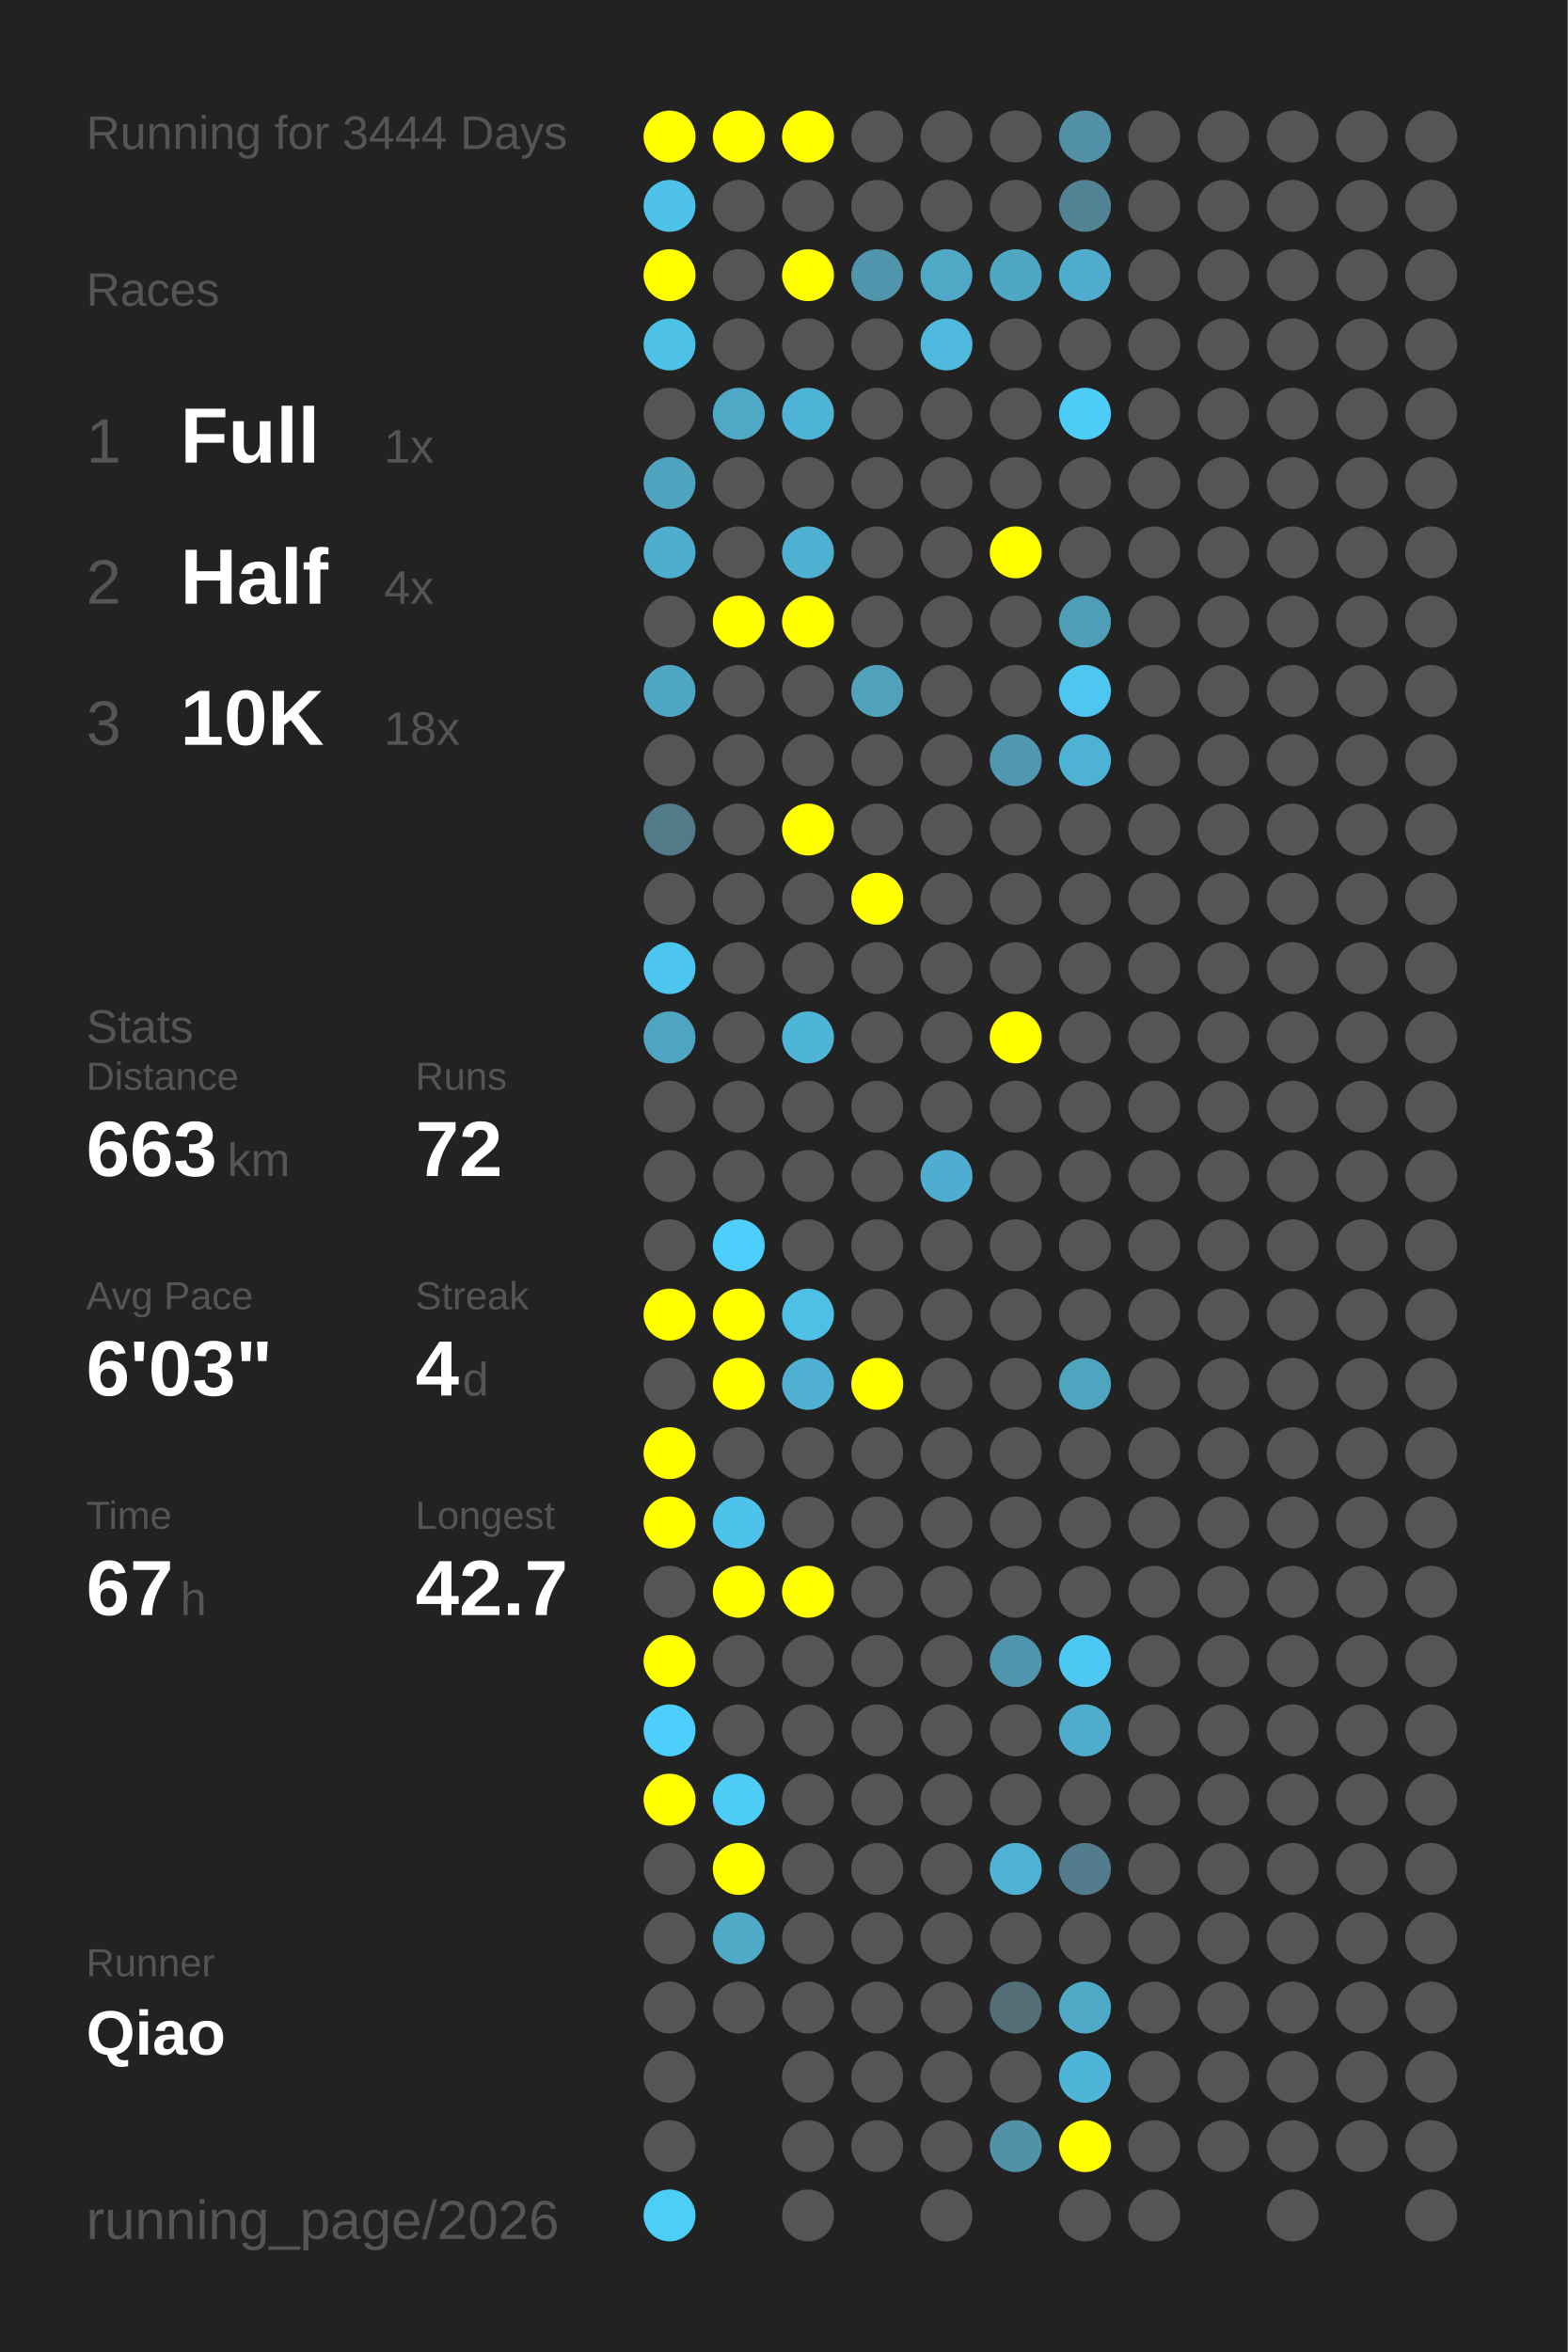
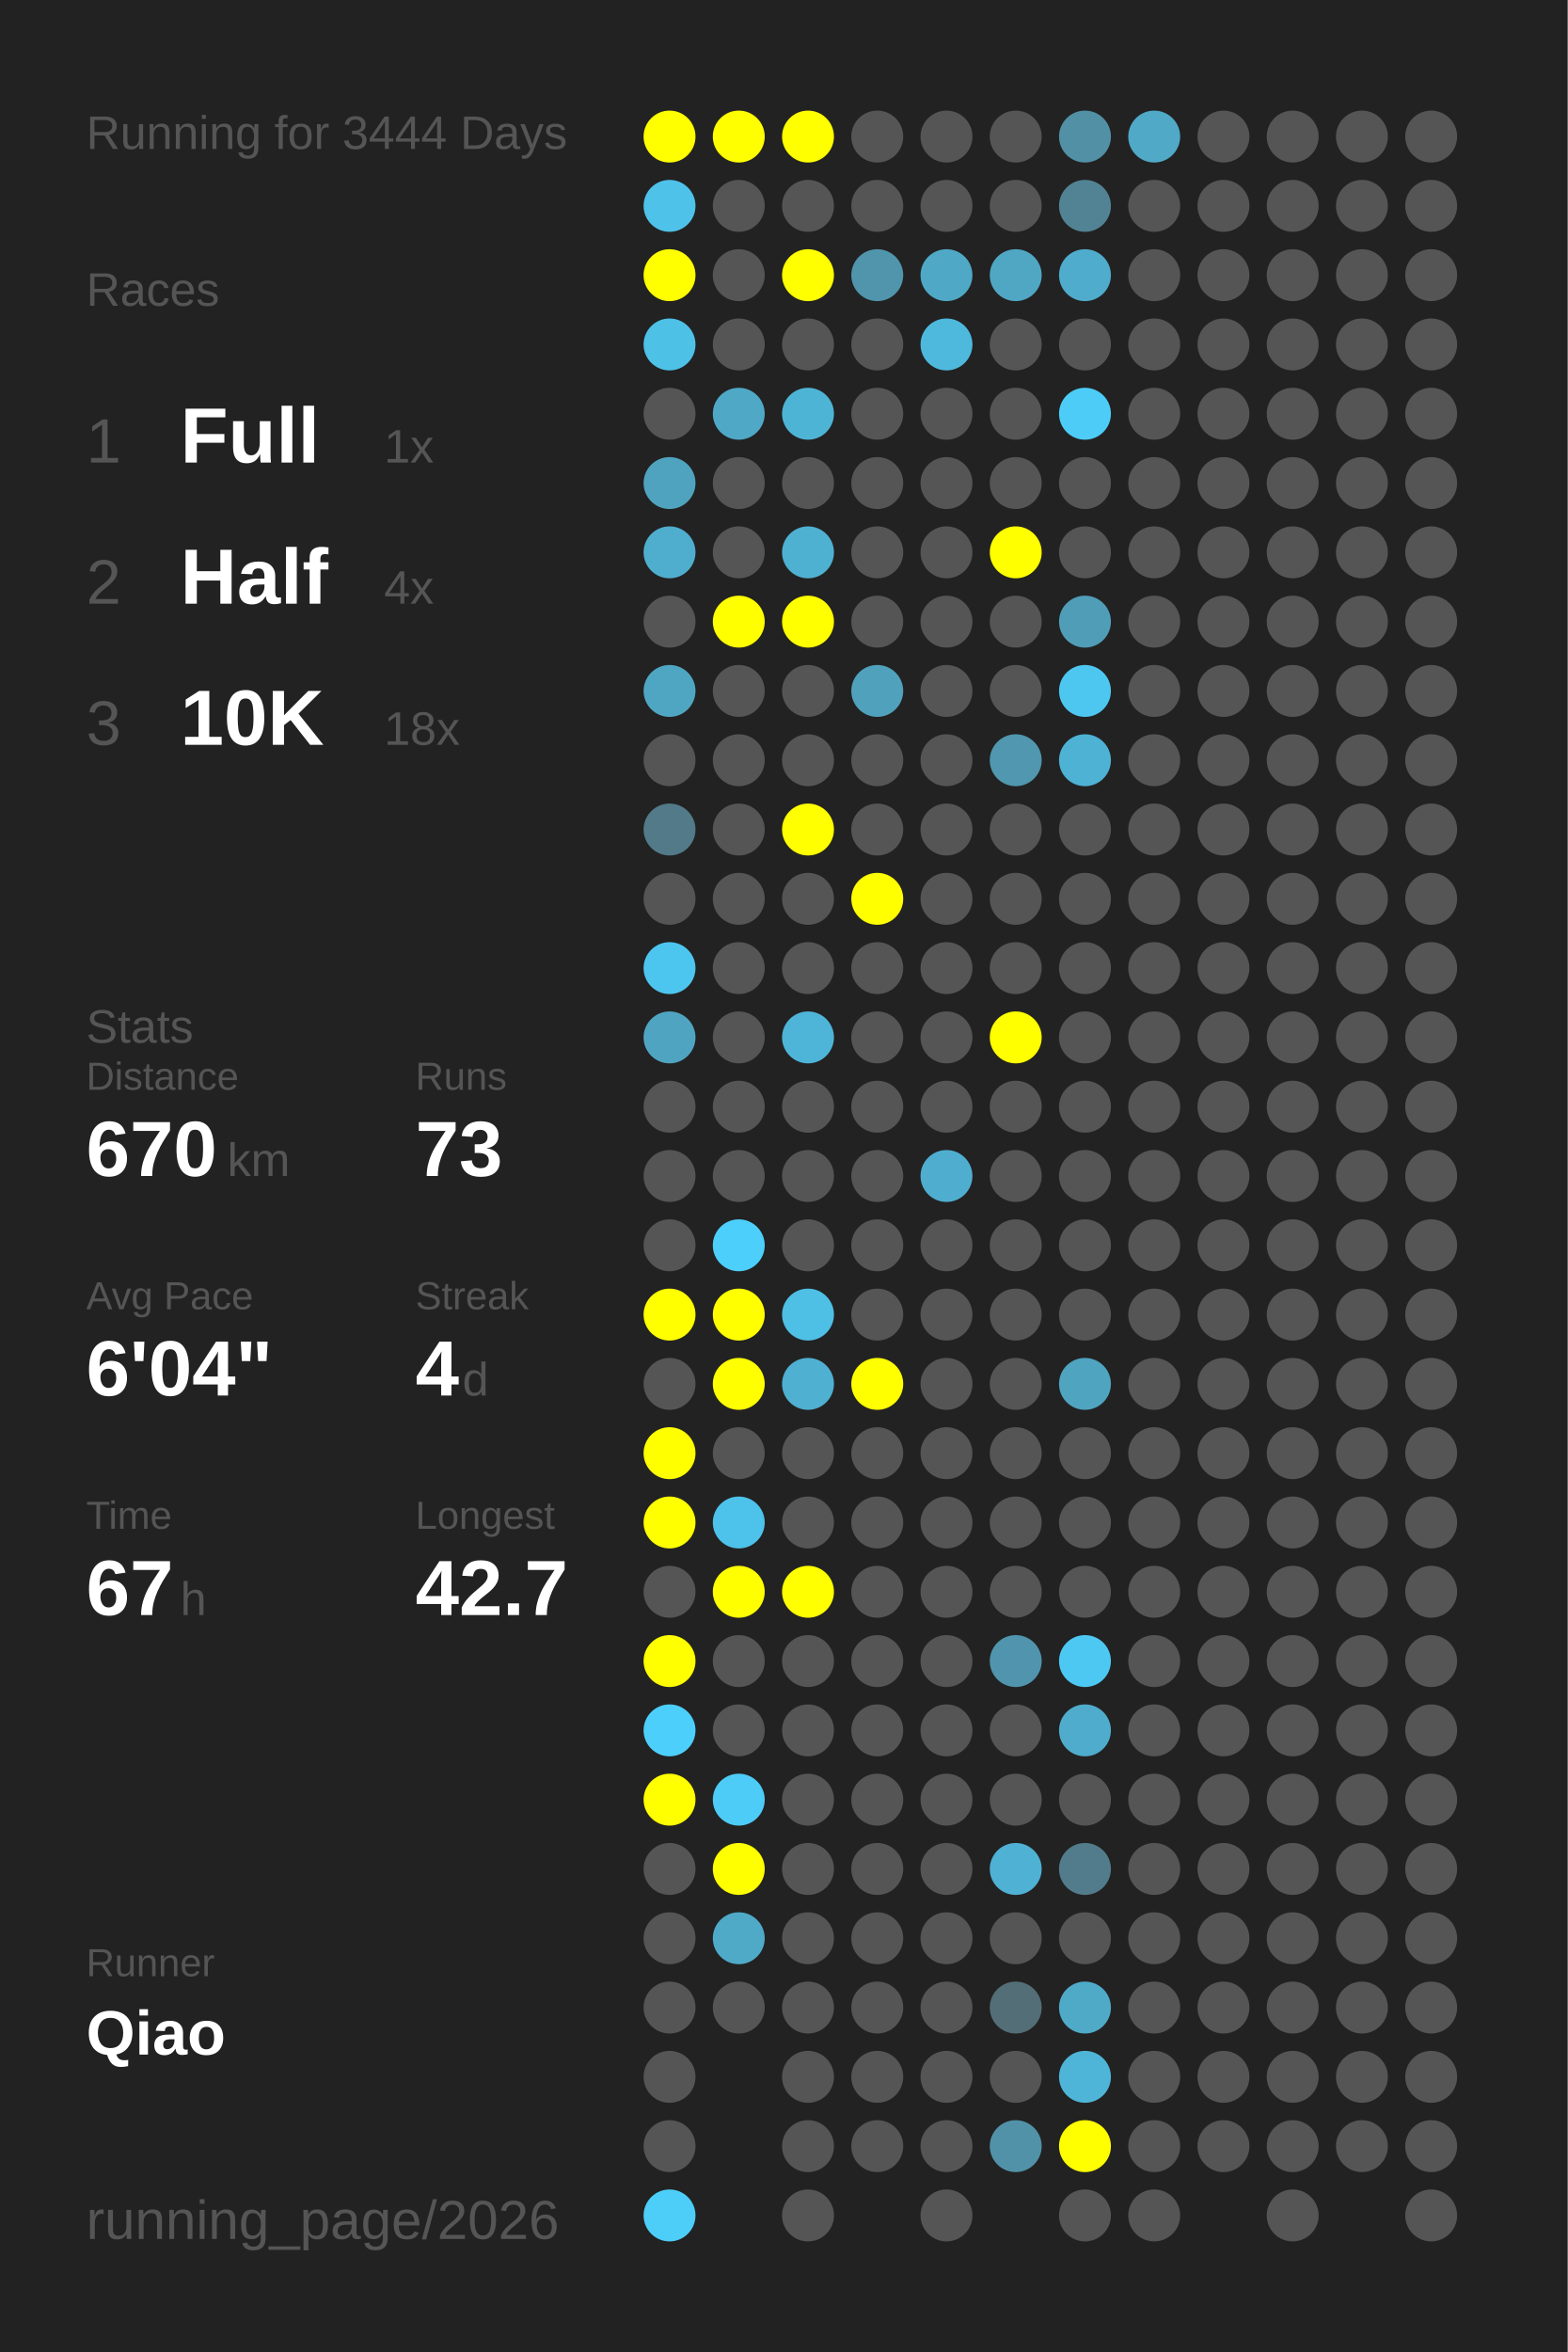
<svg xmlns="http://www.w3.org/2000/svg" baseProfile="full" height="300mm" version="1.1" viewBox="0,0,200,300" width="200mm">
  <defs />
  <rect fill="#222222" height="300" width="200" x="0" y="0" />
  <text fill="#555555" style="font-size:6px; font-family:Arial;" x="11" y="19">Running for 3444 Days</text>
  <text fill="#555555" style="font-size:6px; font-family:Arial;" x="11" y="39">Races</text>
  <text fill="#555555" style="font-size:8px; font-family:Arial;" x="11" y="59">1</text>
  <text fill="#FFFFFF" style="font-size:10px; font-family:Arial; font-weight:bold;" x="23" y="59">Full</text>
  <text fill="#555555" style="font-size:6px; font-family:Arial;" x="49" y="59">1x</text>
  <text fill="#555555" style="font-size:8px; font-family:Arial;" x="11" y="77">2</text>
  <text fill="#FFFFFF" style="font-size:10px; font-family:Arial; font-weight:bold;" x="23" y="77">Half</text>
  <text fill="#555555" style="font-size:6px; font-family:Arial;" x="49" y="77">4x</text>
  <text fill="#555555" style="font-size:8px; font-family:Arial;" x="11" y="95">3</text>
  <text fill="#FFFFFF" style="font-size:10px; font-family:Arial; font-weight:bold;" x="23" y="95">10K</text>
  <text fill="#555555" style="font-size:6px; font-family:Arial;" x="49" y="95">18x</text>
  <text fill="#555555" style="font-size:6px; font-family:Arial;" x="11" y="133">Stats</text>
  <text fill="#555555" style="font-size:5px; font-family:Arial;" x="11" y="139">Distance</text>
-   <text fill="#FFFFFF" style="font-size:10px; font-family:Arial; font-weight:bold;" x="11" y="150">663</text>
+   <text fill="#FFFFFF" style="font-size:10px; font-family:Arial; font-weight:bold;" x="11" y="150">670</text>
  <text fill="#555555" style="font-size:6px; font-family:Arial;" x="29" y="150">km</text>
  <text fill="#555555" style="font-size:5px; font-family:Arial;" x="53" y="139">Runs</text>
-   <text fill="#FFFFFF" style="font-size:10px; font-family:Arial; font-weight:bold;" x="53" y="150">72</text>
+   <text fill="#FFFFFF" style="font-size:10px; font-family:Arial; font-weight:bold;" x="53" y="150">73</text>
  <text fill="#555555" style="font-size:5px; font-family:Arial;" x="11" y="167">Avg Pace</text>
-   <text fill="#FFFFFF" style="font-size:10px; font-family:Arial; font-weight:bold;" x="11" y="178">6'03"</text>
+   <text fill="#FFFFFF" style="font-size:10px; font-family:Arial; font-weight:bold;" x="11" y="178">6'04"</text>
  <text fill="#555555" style="font-size:5px; font-family:Arial;" x="53" y="167">Streak</text>
  <text fill="#FFFFFF" style="font-size:10px; font-family:Arial; font-weight:bold;" x="53" y="178">4</text>
  <text fill="#555555" style="font-size:6px; font-family:Arial;" x="59" y="178">d</text>
  <text fill="#555555" style="font-size:5px; font-family:Arial;" x="11" y="195">Time</text>
  <text fill="#FFFFFF" style="font-size:10px; font-family:Arial; font-weight:bold;" x="11" y="206">67</text>
  <text fill="#555555" style="font-size:6px; font-family:Arial;" x="23" y="206">h</text>
  <text fill="#555555" style="font-size:5px; font-family:Arial;" x="53" y="195">Longest</text>
  <text fill="#FFFFFF" style="font-size:10px; font-family:Arial; font-weight:bold;" x="53" y="206">42.7</text>
  <text fill="#555555" style="font-size:5px; font-family:Arial;" x="11" y="252.065">Runner</text>
  <text fill="#FFFFFF" style="font-size:8px; font-family:Arial; font-weight:bold;" x="11" y="262.065">Qiao</text>
  <text fill="#555555" style="font-size:7px; font-family:Arial;" x="11" y="285.581">running_page/2026</text>
  <circle cx="85.417" cy="17.419" fill="#FFFF00" r="3.312" />
  <circle cx="85.417" cy="26.258" fill="#4ec2e9" r="3.312" />
  <circle cx="85.417" cy="35.097" fill="#FFFF00" r="3.312" />
  <circle cx="85.417" cy="43.935" fill="#4ec1e7" r="3.312" />
  <circle cx="85.417" cy="52.774" fill="#555555" r="3.312" />
  <circle cx="85.417" cy="61.613" fill="#4fa3bf" r="3.312" />
  <circle cx="85.417" cy="70.452" fill="#4faece" r="3.312" />
  <circle cx="85.417" cy="79.29" fill="#555555" r="3.312" />
  <circle cx="85.417" cy="88.129" fill="#4fa6c3" r="3.312" />
  <circle cx="85.417" cy="96.968" fill="#555555" r="3.312" />
  <circle cx="85.417" cy="105.806" fill="#527a88" r="3.312" />
  <circle cx="85.417" cy="114.645" fill="#555555" r="3.312" />
  <circle cx="85.417" cy="123.484" fill="#4dc6ef" r="3.312" />
  <circle cx="85.417" cy="132.323" fill="#4fa5c1" r="3.312" />
  <circle cx="85.417" cy="141.161" fill="#555555" r="3.312" />
  <circle cx="85.417" cy="150" fill="#555555" r="3.312" />
  <circle cx="85.417" cy="158.839" fill="#555555" r="3.312" />
  <circle cx="85.417" cy="167.677" fill="#FFFF00" r="3.312" />
  <circle cx="85.417" cy="176.516" fill="#555555" r="3.312" />
  <circle cx="85.417" cy="185.355" fill="#FFFF00" r="3.312" />
  <circle cx="85.417" cy="194.194" fill="#FFFF00" r="3.312" />
  <circle cx="85.417" cy="203.032" fill="#555555" r="3.312" />
  <circle cx="85.417" cy="211.871" fill="#FFFF00" r="3.312" />
  <circle cx="85.417" cy="220.71" fill="#4dcffb" r="3.312" />
  <circle cx="85.417" cy="229.548" fill="#FFFF00" r="3.312" />
  <circle cx="85.417" cy="238.387" fill="#555555" r="3.312" />
  <circle cx="85.417" cy="247.226" fill="#555555" r="3.312" />
  <circle cx="85.417" cy="256.065" fill="#555555" r="3.312" />
  <circle cx="85.417" cy="264.903" fill="#555555" r="3.312" />
  <circle cx="85.417" cy="273.742" fill="#555555" r="3.312" />
  <circle cx="85.417" cy="282.581" fill="#4dcef9" r="3.312" />
  <circle cx="94.25" cy="17.419" fill="#FFFF00" r="3.312" />
  <circle cx="94.25" cy="26.258" fill="#555555" r="3.312" />
  <circle cx="94.25" cy="35.097" fill="#555555" r="3.312" />
  <circle cx="94.25" cy="43.935" fill="#555555" r="3.312" />
  <circle cx="94.25" cy="52.774" fill="#4fa8c6" r="3.312" />
  <circle cx="94.25" cy="61.613" fill="#555555" r="3.312" />
  <circle cx="94.25" cy="70.452" fill="#555555" r="3.312" />
  <circle cx="94.25" cy="79.29" fill="#FFFF00" r="3.312" />
  <circle cx="94.25" cy="88.129" fill="#555555" r="3.312" />
  <circle cx="94.25" cy="96.968" fill="#555555" r="3.312" />
  <circle cx="94.25" cy="105.806" fill="#555555" r="3.312" />
  <circle cx="94.25" cy="114.645" fill="#555555" r="3.312" />
  <circle cx="94.25" cy="123.484" fill="#555555" r="3.312" />
  <circle cx="94.25" cy="132.323" fill="#555555" r="3.312" />
  <circle cx="94.25" cy="141.161" fill="#555555" r="3.312" />
  <circle cx="94.25" cy="150" fill="#555555" r="3.312" />
  <circle cx="94.25" cy="158.839" fill="#4dcffb" r="3.312" />
  <circle cx="94.25" cy="167.677" fill="#FFFF00" r="3.312" />
  <circle cx="94.25" cy="176.516" fill="#FFFF00" r="3.312" />
  <circle cx="94.25" cy="185.355" fill="#555555" r="3.312" />
  <circle cx="94.25" cy="194.194" fill="#4dc2ea" r="3.312" />
  <circle cx="94.25" cy="203.032" fill="#FFFF00" r="3.312" />
  <circle cx="94.25" cy="211.871" fill="#555555" r="3.312" />
  <circle cx="94.25" cy="220.71" fill="#555555" r="3.312" />
  <circle cx="94.25" cy="229.548" fill="#4dccf7" r="3.312" />
  <circle cx="94.25" cy="238.387" fill="#FFFF00" r="3.312" />
  <circle cx="94.25" cy="247.226" fill="#4faac8" r="3.312" />
  <circle cx="94.25" cy="256.065" fill="#555555" r="3.312" />
  <circle cx="103.083" cy="17.419" fill="#FFFF00" r="3.312" />
  <circle cx="103.083" cy="26.258" fill="#555555" r="3.312" />
  <circle cx="103.083" cy="35.097" fill="#FFFF00" r="3.312" />
  <circle cx="103.083" cy="43.935" fill="#555555" r="3.312" />
  <circle cx="103.083" cy="52.774" fill="#4eb4d6" r="3.312" />
  <circle cx="103.083" cy="61.613" fill="#555555" r="3.312" />
  <circle cx="103.083" cy="70.452" fill="#4fb1d2" r="3.312" />
  <circle cx="103.083" cy="79.29" fill="#FFFF00" r="3.312" />
  <circle cx="103.083" cy="88.129" fill="#555555" r="3.312" />
  <circle cx="103.083" cy="96.968" fill="#555555" r="3.312" />
  <circle cx="103.083" cy="105.806" fill="#FFFF00" r="3.312" />
  <circle cx="103.083" cy="114.645" fill="#555555" r="3.312" />
  <circle cx="103.083" cy="123.484" fill="#555555" r="3.312" />
  <circle cx="103.083" cy="132.323" fill="#4eb5d8" r="3.312" />
  <circle cx="103.083" cy="141.161" fill="#555555" r="3.312" />
  <circle cx="103.083" cy="150" fill="#555555" r="3.312" />
  <circle cx="103.083" cy="158.839" fill="#555555" r="3.312" />
  <circle cx="103.083" cy="167.677" fill="#4ebfe5" r="3.312" />
  <circle cx="103.083" cy="176.516" fill="#4fb0d1" r="3.312" />
  <circle cx="103.083" cy="185.355" fill="#555555" r="3.312" />
  <circle cx="103.083" cy="194.194" fill="#555555" r="3.312" />
  <circle cx="103.083" cy="203.032" fill="#FFFF00" r="3.312" />
  <circle cx="103.083" cy="211.871" fill="#555555" r="3.312" />
  <circle cx="103.083" cy="220.71" fill="#555555" r="3.312" />
  <circle cx="103.083" cy="229.548" fill="#555555" r="3.312" />
  <circle cx="103.083" cy="238.387" fill="#555555" r="3.312" />
  <circle cx="103.083" cy="247.226" fill="#555555" r="3.312" />
  <circle cx="103.083" cy="256.065" fill="#555555" r="3.312" />
  <circle cx="103.083" cy="264.903" fill="#555555" r="3.312" />
  <circle cx="103.083" cy="273.742" fill="#555555" r="3.312" />
  <circle cx="103.083" cy="282.581" fill="#555555" r="3.312" />
  <circle cx="111.917" cy="17.419" fill="#555555" r="3.312" />
  <circle cx="111.917" cy="26.258" fill="#555555" r="3.312" />
  <circle cx="111.917" cy="35.097" fill="#5095ac" r="3.312" />
  <circle cx="111.917" cy="43.935" fill="#555555" r="3.312" />
  <circle cx="111.917" cy="52.774" fill="#555555" r="3.312" />
  <circle cx="111.917" cy="61.613" fill="#555555" r="3.312" />
  <circle cx="111.917" cy="70.452" fill="#555555" r="3.312" />
  <circle cx="111.917" cy="79.29" fill="#555555" r="3.312" />
  <circle cx="111.917" cy="88.129" fill="#50a1bc" r="3.312" />
  <circle cx="111.917" cy="96.968" fill="#555555" r="3.312" />
  <circle cx="111.917" cy="105.806" fill="#555555" r="3.312" />
  <circle cx="111.917" cy="114.645" fill="#FFFF00" r="3.312" />
  <circle cx="111.917" cy="123.484" fill="#555555" r="3.312" />
  <circle cx="111.917" cy="132.323" fill="#555555" r="3.312" />
  <circle cx="111.917" cy="141.161" fill="#555555" r="3.312" />
  <circle cx="111.917" cy="150" fill="#555555" r="3.312" />
  <circle cx="111.917" cy="158.839" fill="#555555" r="3.312" />
  <circle cx="111.917" cy="167.677" fill="#555555" r="3.312" />
  <circle cx="111.917" cy="176.516" fill="#FFFF00" r="3.312" />
  <circle cx="111.917" cy="185.355" fill="#555555" r="3.312" />
  <circle cx="111.917" cy="194.194" fill="#555555" r="3.312" />
  <circle cx="111.917" cy="203.032" fill="#555555" r="3.312" />
  <circle cx="111.917" cy="211.871" fill="#555555" r="3.312" />
  <circle cx="111.917" cy="220.71" fill="#555555" r="3.312" />
  <circle cx="111.917" cy="229.548" fill="#555555" r="3.312" />
  <circle cx="111.917" cy="238.387" fill="#555555" r="3.312" />
  <circle cx="111.917" cy="247.226" fill="#555555" r="3.312" />
  <circle cx="111.917" cy="256.065" fill="#555555" r="3.312" />
  <circle cx="111.917" cy="264.903" fill="#555555" r="3.312" />
  <circle cx="111.917" cy="273.742" fill="#555555" r="3.312" />
  <circle cx="120.75" cy="17.419" fill="#555555" r="3.312" />
  <circle cx="120.75" cy="26.258" fill="#555555" r="3.312" />
  <circle cx="120.75" cy="35.097" fill="#4fa8c6" r="3.312" />
  <circle cx="120.75" cy="43.935" fill="#4eb9dd" r="3.312" />
  <circle cx="120.75" cy="52.774" fill="#555555" r="3.312" />
  <circle cx="120.75" cy="61.613" fill="#555555" r="3.312" />
  <circle cx="120.75" cy="70.452" fill="#555555" r="3.312" />
  <circle cx="120.75" cy="79.29" fill="#555555" r="3.312" />
  <circle cx="120.75" cy="88.129" fill="#555555" r="3.312" />
  <circle cx="120.75" cy="96.968" fill="#555555" r="3.312" />
  <circle cx="120.75" cy="105.806" fill="#555555" r="3.312" />
  <circle cx="120.75" cy="114.645" fill="#555555" r="3.312" />
  <circle cx="120.75" cy="123.484" fill="#555555" r="3.312" />
  <circle cx="120.75" cy="132.323" fill="#555555" r="3.312" />
  <circle cx="120.75" cy="141.161" fill="#555555" r="3.312" />
  <circle cx="120.75" cy="150" fill="#4faecf" r="3.312" />
  <circle cx="120.75" cy="158.839" fill="#555555" r="3.312" />
  <circle cx="120.75" cy="167.677" fill="#555555" r="3.312" />
  <circle cx="120.75" cy="176.516" fill="#555555" r="3.312" />
  <circle cx="120.75" cy="185.355" fill="#555555" r="3.312" />
  <circle cx="120.75" cy="194.194" fill="#555555" r="3.312" />
  <circle cx="120.75" cy="203.032" fill="#555555" r="3.312" />
  <circle cx="120.75" cy="211.871" fill="#555555" r="3.312" />
  <circle cx="120.75" cy="220.71" fill="#555555" r="3.312" />
  <circle cx="120.75" cy="229.548" fill="#555555" r="3.312" />
  <circle cx="120.75" cy="238.387" fill="#555555" r="3.312" />
  <circle cx="120.75" cy="247.226" fill="#555555" r="3.312" />
  <circle cx="120.75" cy="256.065" fill="#555555" r="3.312" />
  <circle cx="120.75" cy="264.903" fill="#555555" r="3.312" />
  <circle cx="120.75" cy="273.742" fill="#555555" r="3.312" />
  <circle cx="120.75" cy="282.581" fill="#555555" r="3.312" />
  <circle cx="129.583" cy="17.419" fill="#555555" r="3.312" />
  <circle cx="129.583" cy="26.258" fill="#555555" r="3.312" />
  <circle cx="129.583" cy="35.097" fill="#4fa7c4" r="3.312" />
  <circle cx="129.583" cy="43.935" fill="#555555" r="3.312" />
  <circle cx="129.583" cy="52.774" fill="#555555" r="3.312" />
  <circle cx="129.583" cy="61.613" fill="#555555" r="3.312" />
  <circle cx="129.583" cy="70.452" fill="#FFFF00" r="3.312" />
  <circle cx="129.583" cy="79.29" fill="#555555" r="3.312" />
  <circle cx="129.583" cy="88.129" fill="#555555" r="3.312" />
  <circle cx="129.583" cy="96.968" fill="#5097af" r="3.312" />
  <circle cx="129.583" cy="105.806" fill="#555555" r="3.312" />
  <circle cx="129.583" cy="114.645" fill="#555555" r="3.312" />
  <circle cx="129.583" cy="123.484" fill="#555555" r="3.312" />
  <circle cx="129.583" cy="132.323" fill="#FFFF00" r="3.312" />
  <circle cx="129.583" cy="141.161" fill="#555555" r="3.312" />
  <circle cx="129.583" cy="150" fill="#555555" r="3.312" />
  <circle cx="129.583" cy="158.839" fill="#555555" r="3.312" />
  <circle cx="129.583" cy="167.677" fill="#555555" r="3.312" />
  <circle cx="129.583" cy="176.516" fill="#555555" r="3.312" />
  <circle cx="129.583" cy="185.355" fill="#555555" r="3.312" />
  <circle cx="129.583" cy="194.194" fill="#555555" r="3.312" />
  <circle cx="129.583" cy="203.032" fill="#555555" r="3.312" />
  <circle cx="129.583" cy="211.871" fill="#5095ad" r="3.312" />
  <circle cx="129.583" cy="220.71" fill="#555555" r="3.312" />
  <circle cx="129.583" cy="229.548" fill="#555555" r="3.312" />
  <circle cx="129.583" cy="238.387" fill="#4fb1d3" r="3.312" />
  <circle cx="129.583" cy="247.226" fill="#555555" r="3.312" />
  <circle cx="129.583" cy="256.065" fill="#536e77" r="3.312" />
  <circle cx="129.583" cy="264.903" fill="#555555" r="3.312" />
  <circle cx="129.583" cy="273.742" fill="#5192a8" r="3.312" />
  <circle cx="138.417" cy="17.419" fill="#5190a5" r="3.312" />
  <circle cx="138.417" cy="26.258" fill="#528394" r="3.312" />
  <circle cx="138.417" cy="35.097" fill="#4faccc" r="3.312" />
  <circle cx="138.417" cy="43.935" fill="#555555" r="3.312" />
  <circle cx="138.417" cy="52.774" fill="#4dccf7" r="3.312" />
  <circle cx="138.417" cy="61.613" fill="#555555" r="3.312" />
  <circle cx="138.417" cy="70.452" fill="#555555" r="3.312" />
  <circle cx="138.417" cy="79.29" fill="#509db7" r="3.312" />
  <circle cx="138.417" cy="88.129" fill="#4dc7f0" r="3.312" />
  <circle cx="138.417" cy="96.968" fill="#4eb2d4" r="3.312" />
  <circle cx="138.417" cy="105.806" fill="#555555" r="3.312" />
  <circle cx="138.417" cy="114.645" fill="#555555" r="3.312" />
  <circle cx="138.417" cy="123.484" fill="#555555" r="3.312" />
  <circle cx="138.417" cy="132.323" fill="#555555" r="3.312" />
  <circle cx="138.417" cy="141.161" fill="#555555" r="3.312" />
  <circle cx="138.417" cy="150" fill="#555555" r="3.312" />
  <circle cx="138.417" cy="158.839" fill="#555555" r="3.312" />
  <circle cx="138.417" cy="167.677" fill="#555555" r="3.312" />
  <circle cx="138.417" cy="176.516" fill="#4fa4c0" r="3.312" />
  <circle cx="138.417" cy="185.355" fill="#555555" r="3.312" />
  <circle cx="138.417" cy="194.194" fill="#555555" r="3.312" />
  <circle cx="138.417" cy="203.032" fill="#555555" r="3.312" />
  <circle cx="138.417" cy="211.871" fill="#4dc8f2" r="3.312" />
  <circle cx="138.417" cy="220.71" fill="#4faccc" r="3.312" />
  <circle cx="138.417" cy="229.548" fill="#555555" r="3.312" />
  <circle cx="138.417" cy="238.387" fill="#527c8b" r="3.312" />
  <circle cx="138.417" cy="247.226" fill="#555555" r="3.312" />
  <circle cx="138.417" cy="256.065" fill="#4faac8" r="3.312" />
  <circle cx="138.417" cy="264.903" fill="#4eb5d8" r="3.312" />
  <circle cx="138.417" cy="273.742" fill="#FFFF00" r="3.312" />
  <circle cx="138.417" cy="282.581" fill="#555555" r="3.312" />
-   <circle cx="147.25" cy="17.419" fill="#555555" r="3.312" />
+   <circle cx="147.25" cy="17.419" fill="#4fa9c7" r="3.312" />
  <circle cx="147.25" cy="26.258" fill="#555555" r="3.312" />
  <circle cx="147.25" cy="35.097" fill="#555555" r="3.312" />
  <circle cx="147.25" cy="43.935" fill="#555555" r="3.312" />
  <circle cx="147.25" cy="52.774" fill="#555555" r="3.312" />
  <circle cx="147.25" cy="61.613" fill="#555555" r="3.312" />
  <circle cx="147.25" cy="70.452" fill="#555555" r="3.312" />
  <circle cx="147.25" cy="79.29" fill="#555555" r="3.312" />
  <circle cx="147.25" cy="88.129" fill="#555555" r="3.312" />
  <circle cx="147.25" cy="96.968" fill="#555555" r="3.312" />
  <circle cx="147.25" cy="105.806" fill="#555555" r="3.312" />
  <circle cx="147.25" cy="114.645" fill="#555555" r="3.312" />
  <circle cx="147.25" cy="123.484" fill="#555555" r="3.312" />
  <circle cx="147.25" cy="132.323" fill="#555555" r="3.312" />
  <circle cx="147.25" cy="141.161" fill="#555555" r="3.312" />
  <circle cx="147.25" cy="150" fill="#555555" r="3.312" />
  <circle cx="147.25" cy="158.839" fill="#555555" r="3.312" />
  <circle cx="147.25" cy="167.677" fill="#555555" r="3.312" />
  <circle cx="147.25" cy="176.516" fill="#555555" r="3.312" />
  <circle cx="147.25" cy="185.355" fill="#555555" r="3.312" />
  <circle cx="147.25" cy="194.194" fill="#555555" r="3.312" />
  <circle cx="147.25" cy="203.032" fill="#555555" r="3.312" />
  <circle cx="147.25" cy="211.871" fill="#555555" r="3.312" />
  <circle cx="147.25" cy="220.71" fill="#555555" r="3.312" />
  <circle cx="147.25" cy="229.548" fill="#555555" r="3.312" />
  <circle cx="147.25" cy="238.387" fill="#555555" r="3.312" />
  <circle cx="147.25" cy="247.226" fill="#555555" r="3.312" />
  <circle cx="147.25" cy="256.065" fill="#555555" r="3.312" />
  <circle cx="147.25" cy="264.903" fill="#555555" r="3.312" />
  <circle cx="147.25" cy="273.742" fill="#555555" r="3.312" />
  <circle cx="147.25" cy="282.581" fill="#555555" r="3.312" />
  <circle cx="156.083" cy="17.419" fill="#555555" r="3.312" />
  <circle cx="156.083" cy="26.258" fill="#555555" r="3.312" />
  <circle cx="156.083" cy="35.097" fill="#555555" r="3.312" />
  <circle cx="156.083" cy="43.935" fill="#555555" r="3.312" />
  <circle cx="156.083" cy="52.774" fill="#555555" r="3.312" />
  <circle cx="156.083" cy="61.613" fill="#555555" r="3.312" />
  <circle cx="156.083" cy="70.452" fill="#555555" r="3.312" />
  <circle cx="156.083" cy="79.29" fill="#555555" r="3.312" />
  <circle cx="156.083" cy="88.129" fill="#555555" r="3.312" />
  <circle cx="156.083" cy="96.968" fill="#555555" r="3.312" />
  <circle cx="156.083" cy="105.806" fill="#555555" r="3.312" />
  <circle cx="156.083" cy="114.645" fill="#555555" r="3.312" />
  <circle cx="156.083" cy="123.484" fill="#555555" r="3.312" />
  <circle cx="156.083" cy="132.323" fill="#555555" r="3.312" />
  <circle cx="156.083" cy="141.161" fill="#555555" r="3.312" />
  <circle cx="156.083" cy="150" fill="#555555" r="3.312" />
  <circle cx="156.083" cy="158.839" fill="#555555" r="3.312" />
  <circle cx="156.083" cy="167.677" fill="#555555" r="3.312" />
  <circle cx="156.083" cy="176.516" fill="#555555" r="3.312" />
  <circle cx="156.083" cy="185.355" fill="#555555" r="3.312" />
  <circle cx="156.083" cy="194.194" fill="#555555" r="3.312" />
  <circle cx="156.083" cy="203.032" fill="#555555" r="3.312" />
  <circle cx="156.083" cy="211.871" fill="#555555" r="3.312" />
  <circle cx="156.083" cy="220.71" fill="#555555" r="3.312" />
  <circle cx="156.083" cy="229.548" fill="#555555" r="3.312" />
  <circle cx="156.083" cy="238.387" fill="#555555" r="3.312" />
  <circle cx="156.083" cy="247.226" fill="#555555" r="3.312" />
  <circle cx="156.083" cy="256.065" fill="#555555" r="3.312" />
  <circle cx="156.083" cy="264.903" fill="#555555" r="3.312" />
  <circle cx="156.083" cy="273.742" fill="#555555" r="3.312" />
  <circle cx="164.917" cy="17.419" fill="#555555" r="3.312" />
  <circle cx="164.917" cy="26.258" fill="#555555" r="3.312" />
  <circle cx="164.917" cy="35.097" fill="#555555" r="3.312" />
  <circle cx="164.917" cy="43.935" fill="#555555" r="3.312" />
  <circle cx="164.917" cy="52.774" fill="#555555" r="3.312" />
  <circle cx="164.917" cy="61.613" fill="#555555" r="3.312" />
  <circle cx="164.917" cy="70.452" fill="#555555" r="3.312" />
  <circle cx="164.917" cy="79.29" fill="#555555" r="3.312" />
  <circle cx="164.917" cy="88.129" fill="#555555" r="3.312" />
  <circle cx="164.917" cy="96.968" fill="#555555" r="3.312" />
  <circle cx="164.917" cy="105.806" fill="#555555" r="3.312" />
  <circle cx="164.917" cy="114.645" fill="#555555" r="3.312" />
  <circle cx="164.917" cy="123.484" fill="#555555" r="3.312" />
  <circle cx="164.917" cy="132.323" fill="#555555" r="3.312" />
  <circle cx="164.917" cy="141.161" fill="#555555" r="3.312" />
  <circle cx="164.917" cy="150" fill="#555555" r="3.312" />
  <circle cx="164.917" cy="158.839" fill="#555555" r="3.312" />
  <circle cx="164.917" cy="167.677" fill="#555555" r="3.312" />
  <circle cx="164.917" cy="176.516" fill="#555555" r="3.312" />
  <circle cx="164.917" cy="185.355" fill="#555555" r="3.312" />
  <circle cx="164.917" cy="194.194" fill="#555555" r="3.312" />
  <circle cx="164.917" cy="203.032" fill="#555555" r="3.312" />
  <circle cx="164.917" cy="211.871" fill="#555555" r="3.312" />
  <circle cx="164.917" cy="220.71" fill="#555555" r="3.312" />
  <circle cx="164.917" cy="229.548" fill="#555555" r="3.312" />
  <circle cx="164.917" cy="238.387" fill="#555555" r="3.312" />
  <circle cx="164.917" cy="247.226" fill="#555555" r="3.312" />
  <circle cx="164.917" cy="256.065" fill="#555555" r="3.312" />
  <circle cx="164.917" cy="264.903" fill="#555555" r="3.312" />
  <circle cx="164.917" cy="273.742" fill="#555555" r="3.312" />
  <circle cx="164.917" cy="282.581" fill="#555555" r="3.312" />
  <circle cx="173.75" cy="17.419" fill="#555555" r="3.312" />
  <circle cx="173.75" cy="26.258" fill="#555555" r="3.312" />
  <circle cx="173.75" cy="35.097" fill="#555555" r="3.312" />
  <circle cx="173.75" cy="43.935" fill="#555555" r="3.312" />
  <circle cx="173.75" cy="52.774" fill="#555555" r="3.312" />
  <circle cx="173.75" cy="61.613" fill="#555555" r="3.312" />
  <circle cx="173.75" cy="70.452" fill="#555555" r="3.312" />
  <circle cx="173.75" cy="79.29" fill="#555555" r="3.312" />
  <circle cx="173.75" cy="88.129" fill="#555555" r="3.312" />
  <circle cx="173.75" cy="96.968" fill="#555555" r="3.312" />
  <circle cx="173.75" cy="105.806" fill="#555555" r="3.312" />
  <circle cx="173.75" cy="114.645" fill="#555555" r="3.312" />
  <circle cx="173.75" cy="123.484" fill="#555555" r="3.312" />
  <circle cx="173.75" cy="132.323" fill="#555555" r="3.312" />
  <circle cx="173.75" cy="141.161" fill="#555555" r="3.312" />
  <circle cx="173.75" cy="150" fill="#555555" r="3.312" />
  <circle cx="173.75" cy="158.839" fill="#555555" r="3.312" />
  <circle cx="173.75" cy="167.677" fill="#555555" r="3.312" />
  <circle cx="173.75" cy="176.516" fill="#555555" r="3.312" />
  <circle cx="173.75" cy="185.355" fill="#555555" r="3.312" />
  <circle cx="173.75" cy="194.194" fill="#555555" r="3.312" />
  <circle cx="173.75" cy="203.032" fill="#555555" r="3.312" />
  <circle cx="173.75" cy="211.871" fill="#555555" r="3.312" />
  <circle cx="173.75" cy="220.71" fill="#555555" r="3.312" />
  <circle cx="173.75" cy="229.548" fill="#555555" r="3.312" />
  <circle cx="173.75" cy="238.387" fill="#555555" r="3.312" />
  <circle cx="173.75" cy="247.226" fill="#555555" r="3.312" />
  <circle cx="173.75" cy="256.065" fill="#555555" r="3.312" />
  <circle cx="173.75" cy="264.903" fill="#555555" r="3.312" />
  <circle cx="173.75" cy="273.742" fill="#555555" r="3.312" />
  <circle cx="182.583" cy="17.419" fill="#555555" r="3.312" />
  <circle cx="182.583" cy="26.258" fill="#555555" r="3.312" />
  <circle cx="182.583" cy="35.097" fill="#555555" r="3.312" />
  <circle cx="182.583" cy="43.935" fill="#555555" r="3.312" />
  <circle cx="182.583" cy="52.774" fill="#555555" r="3.312" />
  <circle cx="182.583" cy="61.613" fill="#555555" r="3.312" />
  <circle cx="182.583" cy="70.452" fill="#555555" r="3.312" />
  <circle cx="182.583" cy="79.29" fill="#555555" r="3.312" />
  <circle cx="182.583" cy="88.129" fill="#555555" r="3.312" />
  <circle cx="182.583" cy="96.968" fill="#555555" r="3.312" />
  <circle cx="182.583" cy="105.806" fill="#555555" r="3.312" />
  <circle cx="182.583" cy="114.645" fill="#555555" r="3.312" />
  <circle cx="182.583" cy="123.484" fill="#555555" r="3.312" />
  <circle cx="182.583" cy="132.323" fill="#555555" r="3.312" />
  <circle cx="182.583" cy="141.161" fill="#555555" r="3.312" />
  <circle cx="182.583" cy="150" fill="#555555" r="3.312" />
  <circle cx="182.583" cy="158.839" fill="#555555" r="3.312" />
  <circle cx="182.583" cy="167.677" fill="#555555" r="3.312" />
  <circle cx="182.583" cy="176.516" fill="#555555" r="3.312" />
  <circle cx="182.583" cy="185.355" fill="#555555" r="3.312" />
  <circle cx="182.583" cy="194.194" fill="#555555" r="3.312" />
  <circle cx="182.583" cy="203.032" fill="#555555" r="3.312" />
  <circle cx="182.583" cy="211.871" fill="#555555" r="3.312" />
  <circle cx="182.583" cy="220.71" fill="#555555" r="3.312" />
  <circle cx="182.583" cy="229.548" fill="#555555" r="3.312" />
  <circle cx="182.583" cy="238.387" fill="#555555" r="3.312" />
  <circle cx="182.583" cy="247.226" fill="#555555" r="3.312" />
  <circle cx="182.583" cy="256.065" fill="#555555" r="3.312" />
  <circle cx="182.583" cy="264.903" fill="#555555" r="3.312" />
  <circle cx="182.583" cy="273.742" fill="#555555" r="3.312" />
  <circle cx="182.583" cy="282.581" fill="#555555" r="3.312" />
</svg>
